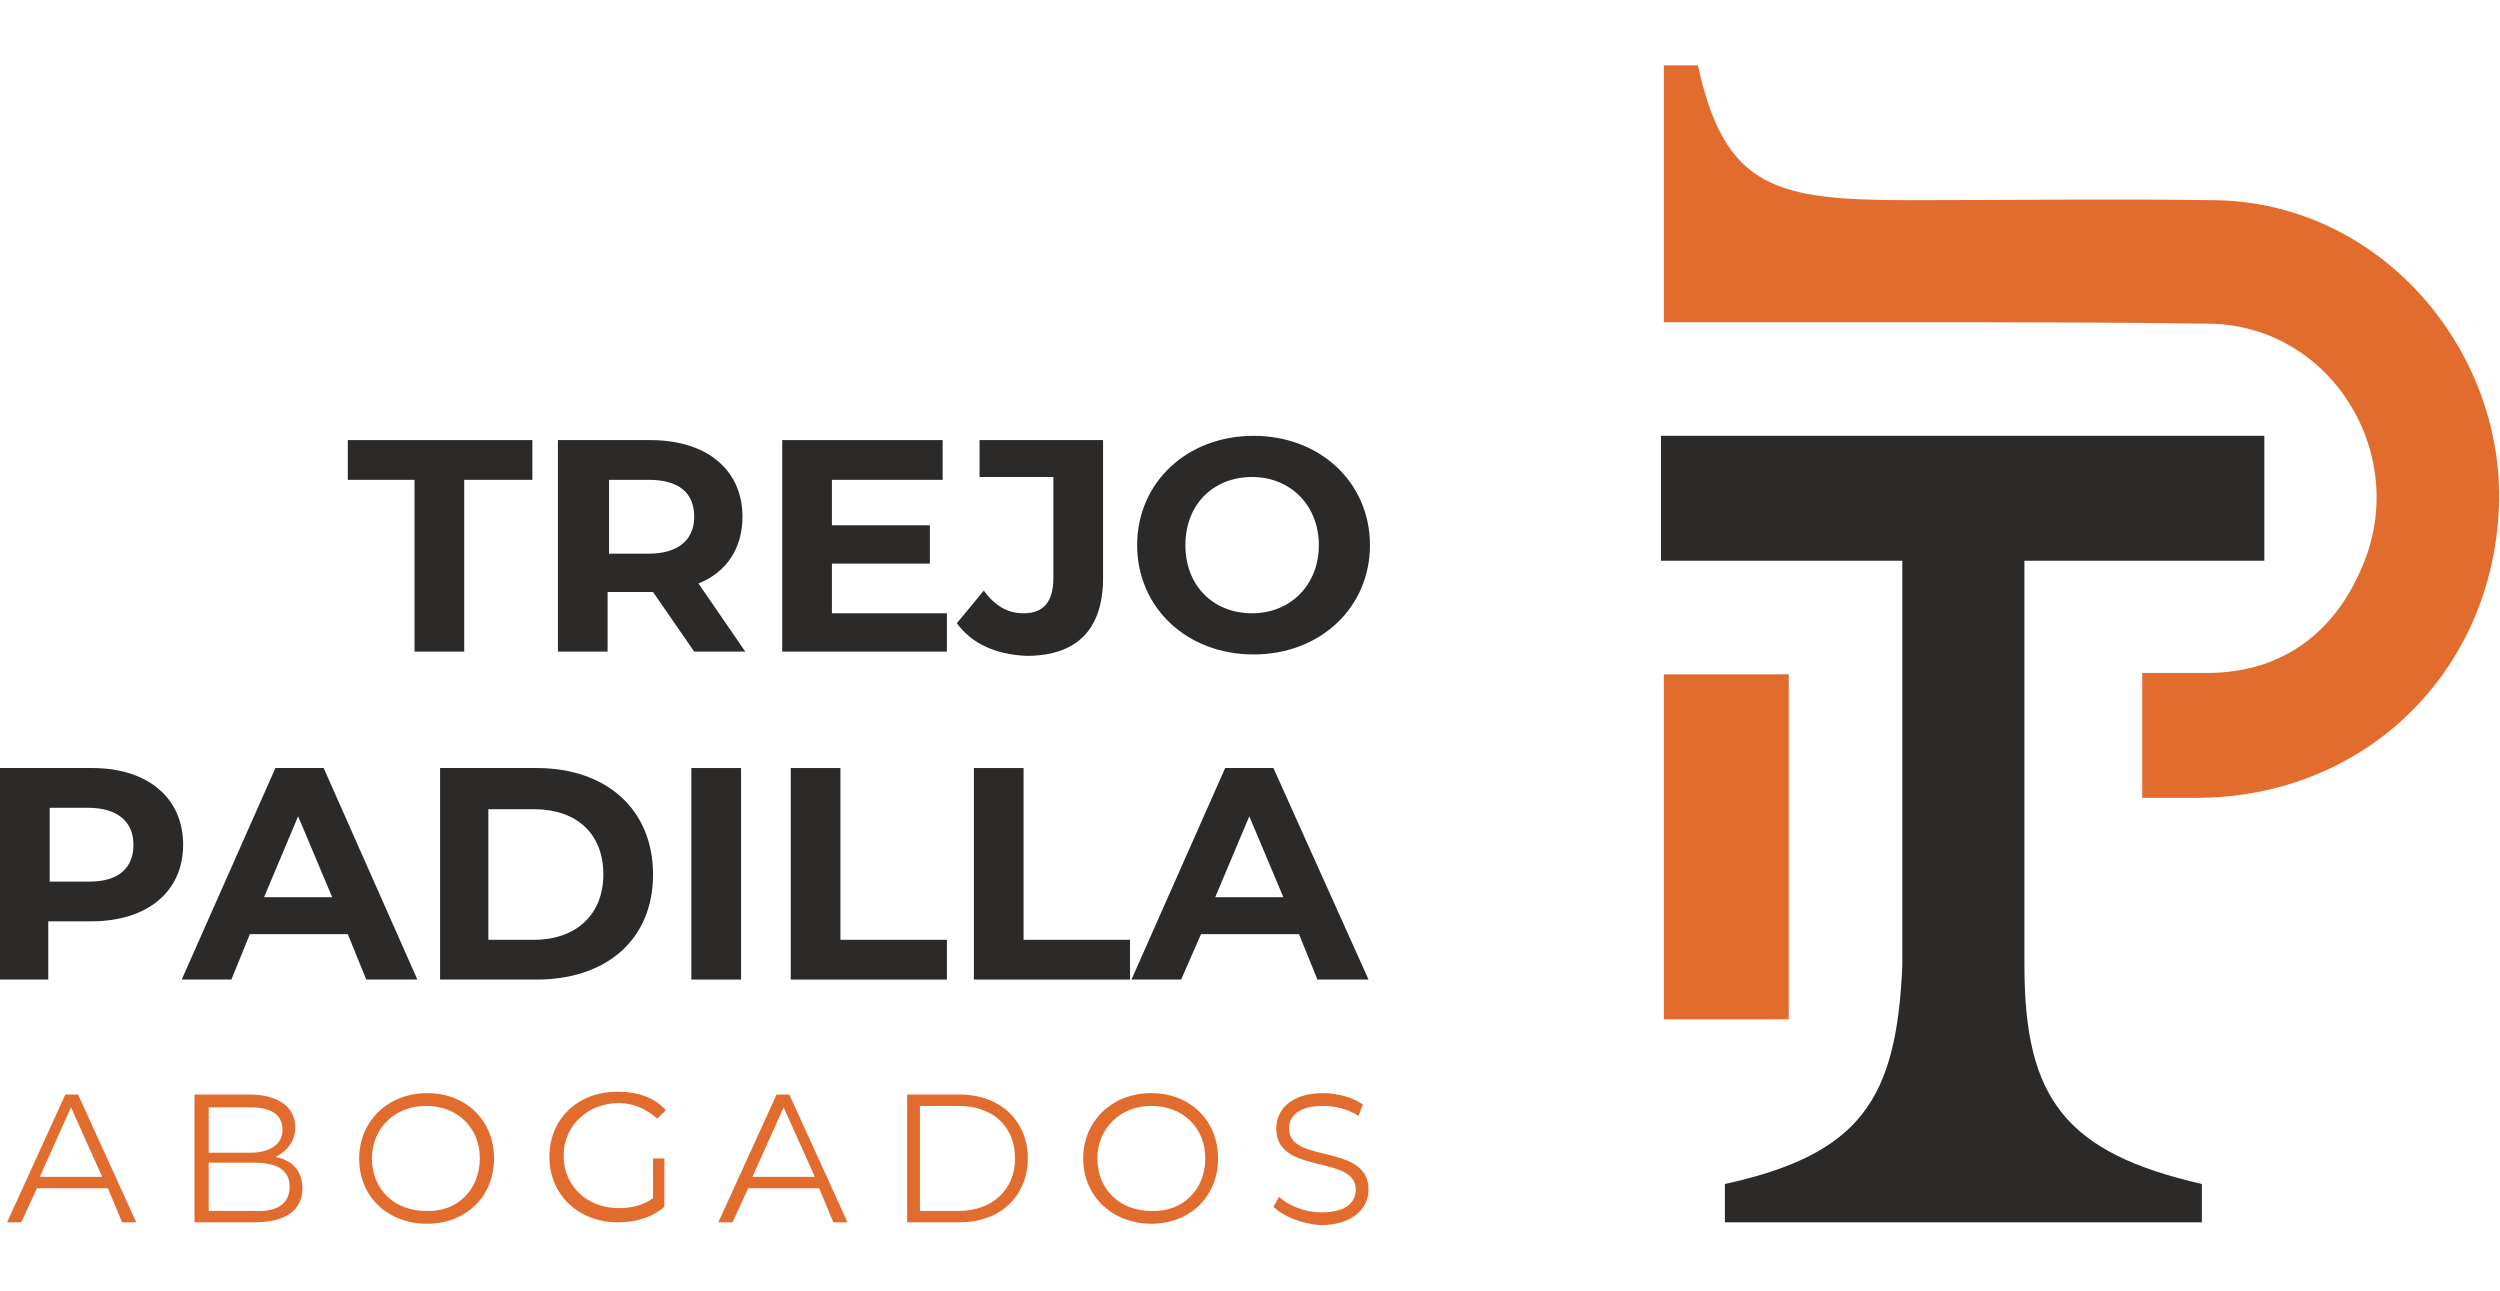
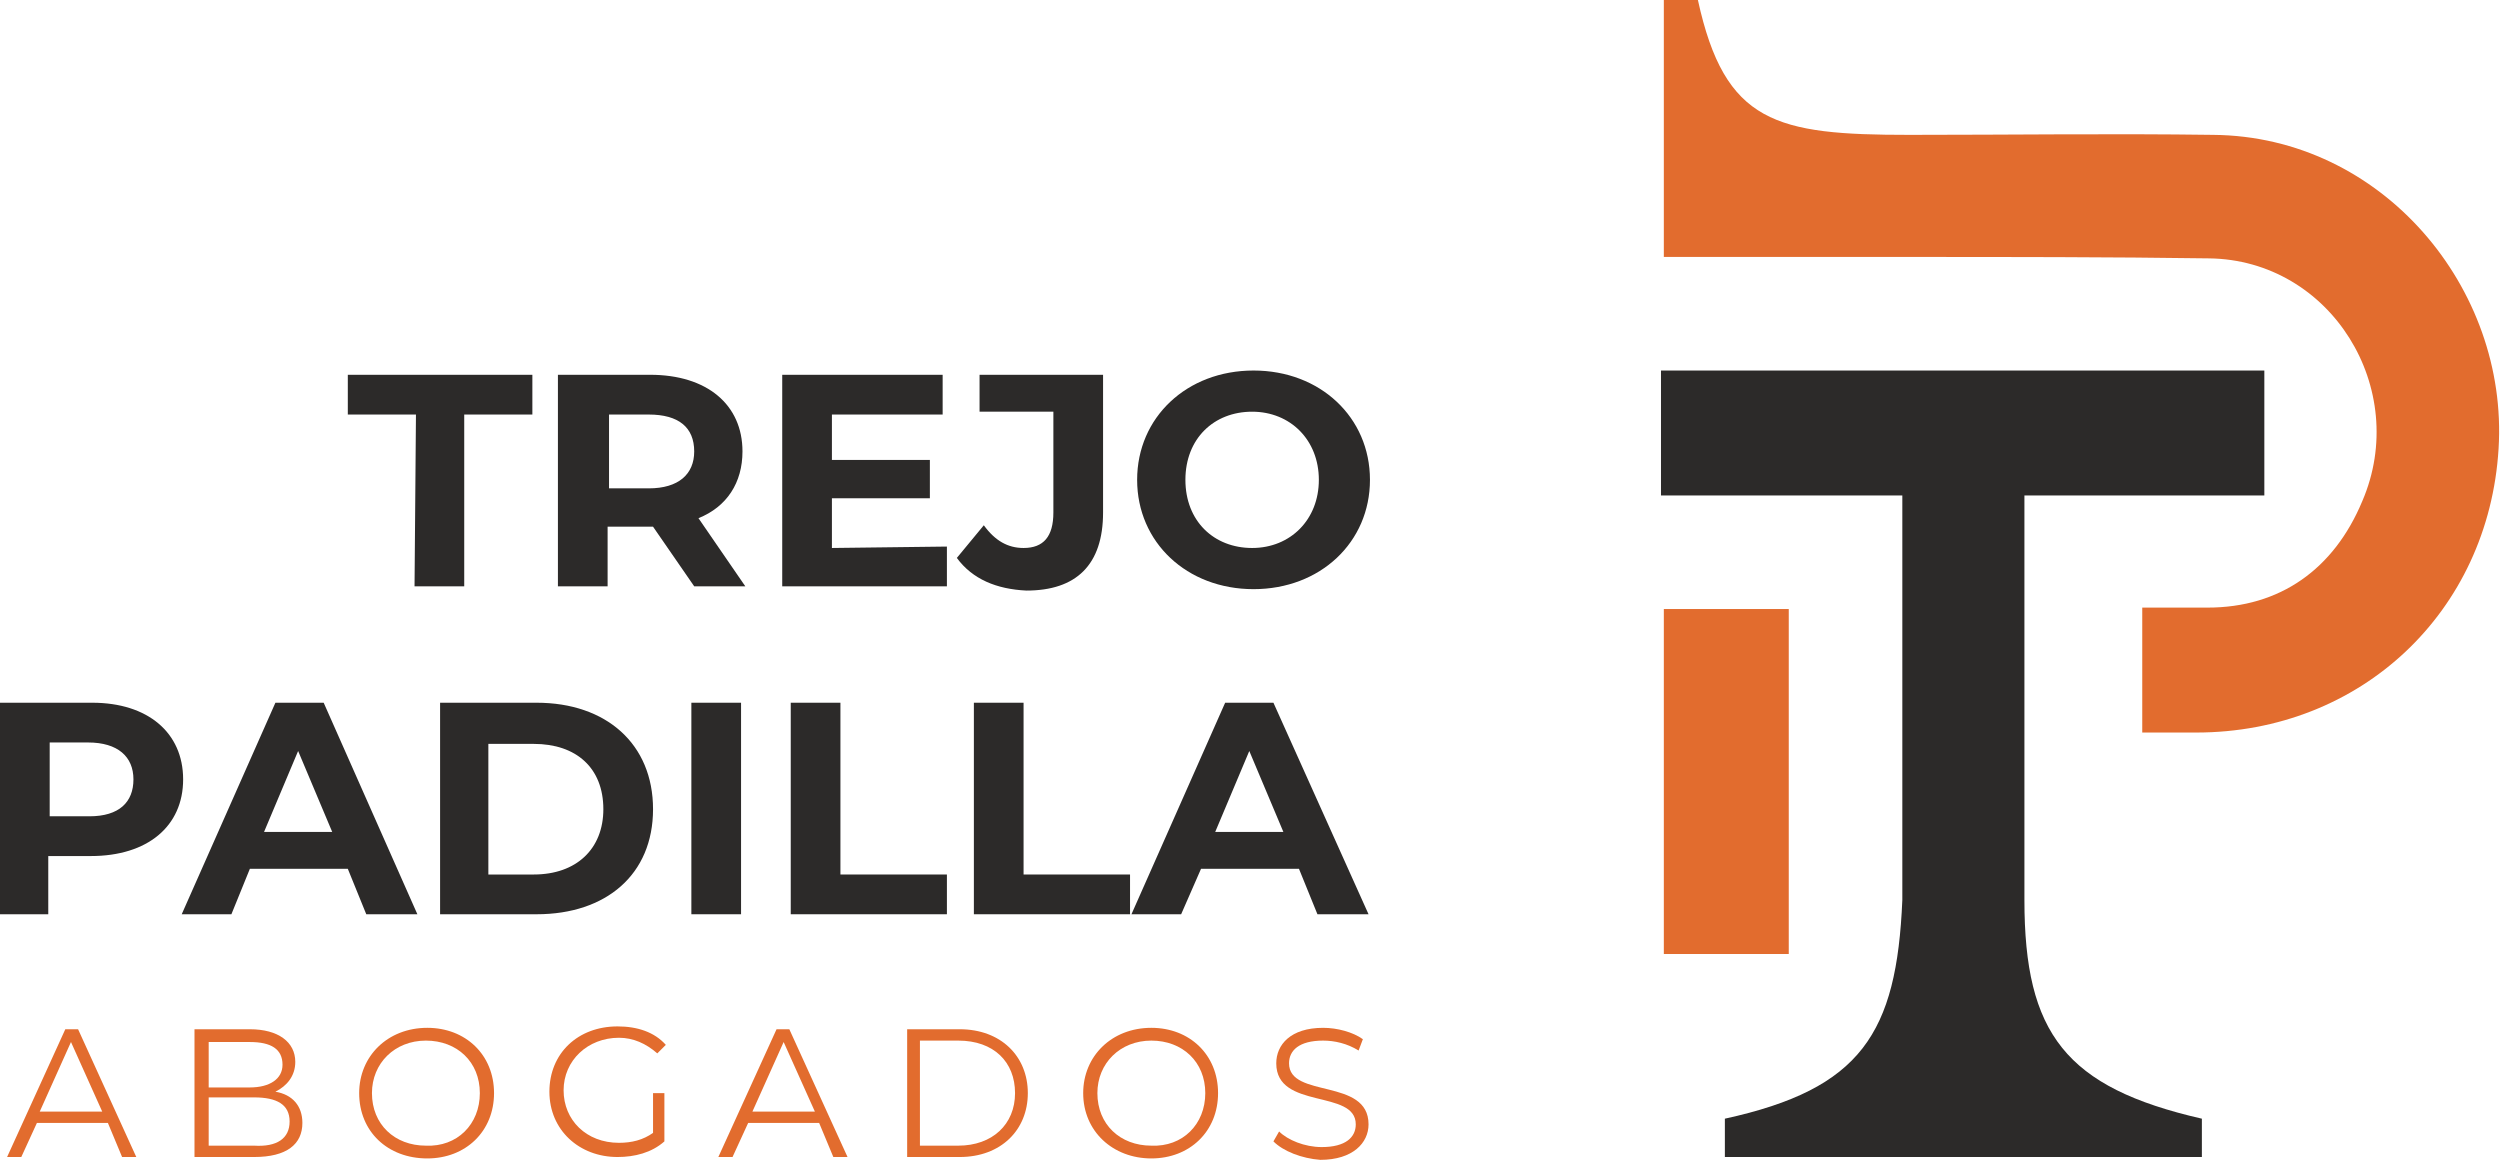
- <svg xmlns="http://www.w3.org/2000/svg" version="1.1" id="Capa_2_00000043419539859959032540000001400790367572965775_" x="0px" y="0px" viewBox="0 0 176.1 90.9" style="enable-background:new 0 0 176.1 90.9;" xml:space="preserve">
+ <svg xmlns="http://www.w3.org/2000/svg" version="1.1" id="Capa_2_00000043419539859959032540000001400790367572965775_" x="0px" y="0px" viewBox="0 0 176.1 81.7" style="enable-background:new 0 0 176.1 81.7;" xml:space="preserve">
  <style type="text/css">
	.st0{fill:#2C2A29;}
	.st1{fill:#E26C2E;}
</style>
  <g>
    <g>
      <g>
        <g>
-           <path class="st0" d="M29.3,33.8h-4.8V31h13v2.8h-4.8v12.1h-3.5V33.8z" />
-           <path class="st0" d="M48.9,45.9l-2.9-4.2h-0.2h-3v4.2h-3.5V31h6.5c4,0,6.5,2.1,6.5,5.4c0,2.2-1.1,3.9-3.1,4.7l3.3,4.8H48.9z       M45.7,33.8h-2.8V39h2.8c2.1,0,3.2-1,3.2-2.6C48.9,34.7,47.8,33.8,45.7,33.8z" />
-           <path class="st0" d="M66.7,43.1v2.8H55.1V31h11.3v2.8h-7.8V37h6.9v2.7h-6.9v3.5H66.7z" />
-           <path class="st0" d="M67.4,43.9l1.9-2.3c0.8,1.1,1.7,1.6,2.8,1.6c1.4,0,2.1-0.8,2.1-2.5v-7.1h-5.2V31h8.7v9.7      c0,3.7-1.9,5.5-5.4,5.5C70.2,46.1,68.5,45.4,67.4,43.9z" />
-           <path class="st0" d="M80.1,38.4c0-4.4,3.5-7.7,8.2-7.7c4.7,0,8.2,3.3,8.2,7.7s-3.5,7.7-8.2,7.7C83.6,46.1,80.1,42.8,80.1,38.4z       M92.9,38.4c0-2.8-2-4.8-4.7-4.8c-2.7,0-4.7,1.9-4.7,4.8s2,4.8,4.7,4.8C90.9,43.2,92.9,41.2,92.9,38.4z" />
+           <path class="st0" d="M29.3,29.2h-4.8v-2.8h13v2.8h-4.8v12.1h-3.5L29.3,29.2L29.3,29.2z" />
+           <path class="st0" d="M48.9,41.3L46,37.1h-0.2h-3v4.2h-3.5V26.4h6.5c4,0,6.5,2.1,6.5,5.4c0,2.2-1.1,3.9-3.1,4.7l3.3,4.8H48.9z       M45.7,29.2h-2.8v5.2h2.8c2.1,0,3.2-1,3.2-2.6C48.9,30.1,47.8,29.2,45.7,29.2z" />
+           <path class="st0" d="M66.7,38.5v2.8H55.1V26.4h11.3v2.8h-7.8v3.2h6.9v2.7h-6.9v3.5L66.7,38.5L66.7,38.5z" />
+           <path class="st0" d="M67.4,39.3l1.9-2.3c0.8,1.1,1.7,1.6,2.8,1.6c1.4,0,2.1-0.8,2.1-2.5V29H69v-2.6h8.7v9.7      c0,3.7-1.9,5.5-5.4,5.5C70.2,41.5,68.5,40.8,67.4,39.3z" />
+           <path class="st0" d="M80.1,33.8c0-4.4,3.5-7.7,8.2-7.7s8.2,3.3,8.2,7.7s-3.5,7.7-8.2,7.7S80.1,38.2,80.1,33.8z M92.9,33.8      c0-2.8-2-4.8-4.7-4.8s-4.7,1.9-4.7,4.8c0,2.9,2,4.8,4.7,4.8S92.9,36.6,92.9,33.8z" />
        </g>
        <g>
-           <path class="st0" d="M12.9,59.5c0,3.3-2.5,5.4-6.5,5.4h-3V69H0V54.1h6.5C10.4,54.1,12.9,56.2,12.9,59.5z M9.4,59.5      c0-1.6-1.1-2.6-3.2-2.6H3.5v5.2h2.8C8.4,62.1,9.4,61.1,9.4,59.5z" />
-           <path class="st0" d="M24.5,65.8h-6.9L16.3,69h-3.5l6.6-14.9h3.4L29.4,69h-3.6L24.5,65.8z M23.4,63.2l-2.4-5.7l-2.4,5.7H23.4z" />
-           <path class="st0" d="M31,54.1h6.8c4.9,0,8.2,2.9,8.2,7.5S42.7,69,37.8,69H31V54.1z M37.6,66.2c3,0,4.9-1.8,4.9-4.6      c0-2.9-1.9-4.6-4.9-4.6h-3.2v9.2H37.6z" />
-           <path class="st0" d="M48.7,54.1h3.5V69h-3.5V54.1z" />
-           <path class="st0" d="M55.7,54.1h3.5v12.1h7.5V69H55.7V54.1z" />
-           <path class="st0" d="M68.6,54.1h3.5v12.1h7.5V69H68.6V54.1z" />
-           <path class="st0" d="M91.5,65.8h-6.9L83.2,69h-3.5l6.6-14.9h3.4L96.4,69h-3.6L91.5,65.8z M90.4,63.2L88,57.5l-2.4,5.7H90.4z" />
+           <path class="st0" d="M12.9,54.9c0,3.3-2.5,5.4-6.5,5.4h-3v4.1H0V49.5h6.5C10.4,49.5,12.9,51.6,12.9,54.9z M9.4,54.9      c0-1.6-1.1-2.6-3.2-2.6H3.5v5.2h2.8C8.4,57.5,9.4,56.5,9.4,54.9z" />
+           <path class="st0" d="M24.5,61.2h-6.9l-1.3,3.2h-3.5l6.6-14.9h3.4l6.6,14.9h-3.6L24.5,61.2z M23.4,58.6L21,52.9l-2.4,5.7H23.4z" />
+           <path class="st0" d="M31,49.5h6.8c4.9,0,8.2,2.9,8.2,7.5s-3.3,7.4-8.2,7.4H31V49.5z M37.6,61.6c3,0,4.9-1.8,4.9-4.6      c0-2.9-1.9-4.6-4.9-4.6h-3.2v9.2H37.6z" />
+           <path class="st0" d="M48.7,49.5h3.5v14.9h-3.5V49.5z" />
+           <path class="st0" d="M55.7,49.5h3.5v12.1h7.5v2.8h-11V49.5z" />
+           <path class="st0" d="M68.6,49.5h3.5v12.1h7.5v2.8h-11V49.5z" />
+           <path class="st0" d="M91.5,61.2h-6.9l-1.4,3.2h-3.5l6.6-14.9h3.4l6.7,14.9h-3.6L91.5,61.2z M90.4,58.6L88,52.9l-2.4,5.7H90.4z" />
        </g>
      </g>
      <g>
-         <path class="st1" d="M7.6,83.7h-5l-1.1,2.4h-1l4.1-9h0.9l4.1,9h-1L7.6,83.7z M7.2,82.9l-2.2-4.9l-2.2,4.9H7.2z" />
-         <path class="st1" d="M21.3,83.7c0,1.5-1.1,2.4-3.4,2.4h-4.2v-9h3.9c2,0,3.2,0.9,3.2,2.3c0,1-0.6,1.7-1.4,2.1     C20.6,81.7,21.3,82.5,21.3,83.7z M14.7,77.9v3.3h2.9c1.4,0,2.3-0.6,2.3-1.6c0-1.1-0.8-1.6-2.3-1.6H14.7z M20.4,83.6     c0-1.2-0.9-1.7-2.5-1.7h-3.2v3.4h3.2C19.5,85.4,20.4,84.8,20.4,83.6z" />
-         <path class="st1" d="M25.3,81.6c0-2.6,2-4.6,4.8-4.6c2.7,0,4.7,1.9,4.7,4.6s-2,4.6-4.7,4.6C27.3,86.2,25.3,84.3,25.3,81.6z      M33.8,81.6c0-2.2-1.6-3.7-3.8-3.7c-2.2,0-3.8,1.6-3.8,3.7c0,2.2,1.6,3.7,3.8,3.7C32.2,85.4,33.8,83.8,33.8,81.6z" />
-         <path class="st1" d="M45.9,81.6h0.9v3.4c-0.9,0.8-2.1,1.1-3.3,1.1c-2.7,0-4.8-1.9-4.8-4.6s2-4.6,4.8-4.6c1.4,0,2.6,0.4,3.4,1.3     l-0.6,0.6c-0.8-0.7-1.7-1.1-2.7-1.1c-2.2,0-3.9,1.6-3.9,3.7c0,2.1,1.6,3.7,3.9,3.7c0.9,0,1.7-0.2,2.4-0.7V81.6z" />
-         <path class="st1" d="M57.7,83.7h-5l-1.1,2.4h-1l4.1-9h0.9l4.1,9h-1L57.7,83.7z M57.4,82.9l-2.2-4.9L53,82.9H57.4z" />
-         <path class="st1" d="M63.9,77.1h3.7c2.9,0,4.8,1.9,4.8,4.5s-1.9,4.5-4.8,4.5h-3.7V77.1z M67.5,85.3c2.4,0,4-1.5,4-3.7     c0-2.2-1.5-3.7-4-3.7h-2.7v7.4H67.5z" />
-         <path class="st1" d="M76.3,81.6c0-2.6,2-4.6,4.8-4.6c2.7,0,4.7,1.9,4.7,4.6s-2,4.6-4.7,4.6C78.4,86.2,76.3,84.3,76.3,81.6z      M84.9,81.6c0-2.2-1.6-3.7-3.8-3.7c-2.2,0-3.8,1.6-3.8,3.7c0,2.2,1.6,3.7,3.8,3.7C83.3,85.4,84.9,83.8,84.9,81.6z" />
-         <path class="st1" d="M89.7,85l0.4-0.7c0.6,0.6,1.8,1.1,3,1.1c1.7,0,2.4-0.7,2.4-1.6c0-2.5-5.6-1-5.6-4.3c0-1.3,1-2.5,3.3-2.5     c1,0,2.1,0.3,2.8,0.8l-0.3,0.8c-0.8-0.5-1.7-0.7-2.5-0.7c-1.7,0-2.4,0.7-2.4,1.6c0,2.5,5.6,1,5.6,4.3c0,1.3-1.1,2.5-3.4,2.5     C91.7,86.2,90.4,85.7,89.7,85z" />
+         <path class="st1" d="M7.6,79.1h-5l-1.1,2.4h-1l4.1-9h0.9l4.1,9h-1L7.6,79.1z M7.2,78.3L5,73.4l-2.2,4.9H7.2z" />
+         <path class="st1" d="M21.3,79.1c0,1.5-1.1,2.4-3.4,2.4h-4.2v-9h3.9c2,0,3.2,0.9,3.2,2.3c0,1-0.6,1.7-1.4,2.1     C20.6,77.1,21.3,77.9,21.3,79.1z M14.7,73.3v3.3h2.9c1.4,0,2.3-0.6,2.3-1.6c0-1.1-0.8-1.6-2.3-1.6h-2.9V73.3z M20.4,79     c0-1.2-0.9-1.7-2.5-1.7h-3.2v3.4h3.2C19.5,80.8,20.4,80.2,20.4,79z" />
+         <path class="st1" d="M25.3,77c0-2.6,2-4.6,4.8-4.6c2.7,0,4.7,1.9,4.7,4.6s-2,4.6-4.7,4.6C27.3,81.6,25.3,79.7,25.3,77z M33.8,77     c0-2.2-1.6-3.7-3.8-3.7s-3.8,1.6-3.8,3.7c0,2.2,1.6,3.7,3.8,3.7C32.2,80.8,33.8,79.2,33.8,77z" />
+         <path class="st1" d="M45.9,77h0.9v3.4c-0.9,0.8-2.1,1.1-3.3,1.1c-2.7,0-4.8-1.9-4.8-4.6s2-4.6,4.8-4.6c1.4,0,2.6,0.4,3.4,1.3     l-0.6,0.6c-0.8-0.7-1.7-1.1-2.7-1.1c-2.2,0-3.9,1.6-3.9,3.7s1.6,3.7,3.9,3.7c0.9,0,1.7-0.2,2.4-0.7V77H45.9z" />
+         <path class="st1" d="M57.7,79.1h-5l-1.1,2.4h-1l4.1-9h0.9l4.1,9h-1L57.7,79.1z M57.4,78.3l-2.2-4.9L53,78.3H57.4z" />
+         <path class="st1" d="M63.9,72.5h3.7c2.9,0,4.8,1.9,4.8,4.5s-1.9,4.5-4.8,4.5h-3.7C63.9,81.5,63.9,72.5,63.9,72.5z M67.5,80.7     c2.4,0,4-1.5,4-3.7s-1.5-3.7-4-3.7h-2.7v7.4C64.8,80.7,67.5,80.7,67.5,80.7z" />
+         <path class="st1" d="M76.3,77c0-2.6,2-4.6,4.8-4.6c2.7,0,4.7,1.9,4.7,4.6s-2,4.6-4.7,4.6C78.4,81.6,76.3,79.7,76.3,77z M84.9,77     c0-2.2-1.6-3.7-3.8-3.7c-2.2,0-3.8,1.6-3.8,3.7c0,2.2,1.6,3.7,3.8,3.7C83.3,80.8,84.9,79.2,84.9,77z" />
+         <path class="st1" d="M89.7,80.4l0.4-0.7c0.6,0.6,1.8,1.1,3,1.1c1.7,0,2.4-0.7,2.4-1.6c0-2.5-5.6-1-5.6-4.3c0-1.3,1-2.5,3.3-2.5     c1,0,2.1,0.3,2.8,0.8L95.7,74c-0.8-0.5-1.7-0.7-2.5-0.7c-1.7,0-2.4,0.7-2.4,1.6c0,2.5,5.6,1,5.6,4.3c0,1.3-1.1,2.5-3.4,2.5     C91.7,81.6,90.4,81.1,89.7,80.4z" />
      </g>
    </g>
    <g>
-       <path class="st1" d="M155.9,14.1c-7.1-0.1-14.2,0-21.4,0v0c-9.4,0-13-0.8-14.9-9.5c-0.9,0-2.4,0-2.4,0v18.1h4.6c0.9,0,1.8,0,2.7,0    h10l0,0c7,0,14.1,0,21.1,0.1c8.6,0.1,14.2,9.2,10.8,17.1c-2,4.8-5.8,7.5-10.9,7.5c-1.5,0-3,0-4.6,0c0,3,0,5.8,0,8.8    c1.4,0,2.6,0,3.8,0c11.6,0,20.6-8.5,21.3-20C176.7,24.9,167.8,14.2,155.9,14.1z" />
-       <rect x="117.2" y="47.5" class="st1" width="8.8" height="24.3" />
-       <path class="st0" d="M134,39.5c0,0,0,14.4,0,28.5c-0.4,9.4-2.9,13.3-12.5,15.4c0,1.1,0,2.7,0,2.7h12.6h8.5h12.5c0,0,0-1.7,0-2.7    c-9.6-2.2-12.5-6-12.5-15.4c0-0.8,0-28.5,0-28.5h16.9v-8.8l-42.5,0v8.8H134z" />
+       <path class="st1" d="M155.9,9.5c-7.1-0.1-14.2,0-21.4,0l0,0c-9.4,0-13-0.8-14.9-9.5c-0.9,0-2.4,0-2.4,0v18.1h4.6    c0.9,0,1.8,0,2.7,0h10l0,0c7,0,14.1,0,21.1,0.1c8.6,0.1,14.2,9.2,10.8,17.1c-2,4.8-5.8,7.5-10.9,7.5c-1.5,0-3,0-4.6,0    c0,3,0,5.8,0,8.8c1.4,0,2.6,0,3.8,0c11.6,0,20.6-8.5,21.3-20C176.7,20.3,167.8,9.6,155.9,9.5z" />
+       <rect x="117.2" y="42.9" class="st1" width="8.8" height="24.3" />
+       <path class="st0" d="M134,34.9c0,0,0,14.4,0,28.5c-0.4,9.4-2.9,13.3-12.5,15.4c0,1.1,0,2.7,0,2.7h12.6h8.5h12.5c0,0,0-1.7,0-2.7    c-9.6-2.2-12.5-6-12.5-15.4c0-0.8,0-28.5,0-28.5h16.9v-8.8H117v8.8H134z" />
    </g>
  </g>
</svg>
